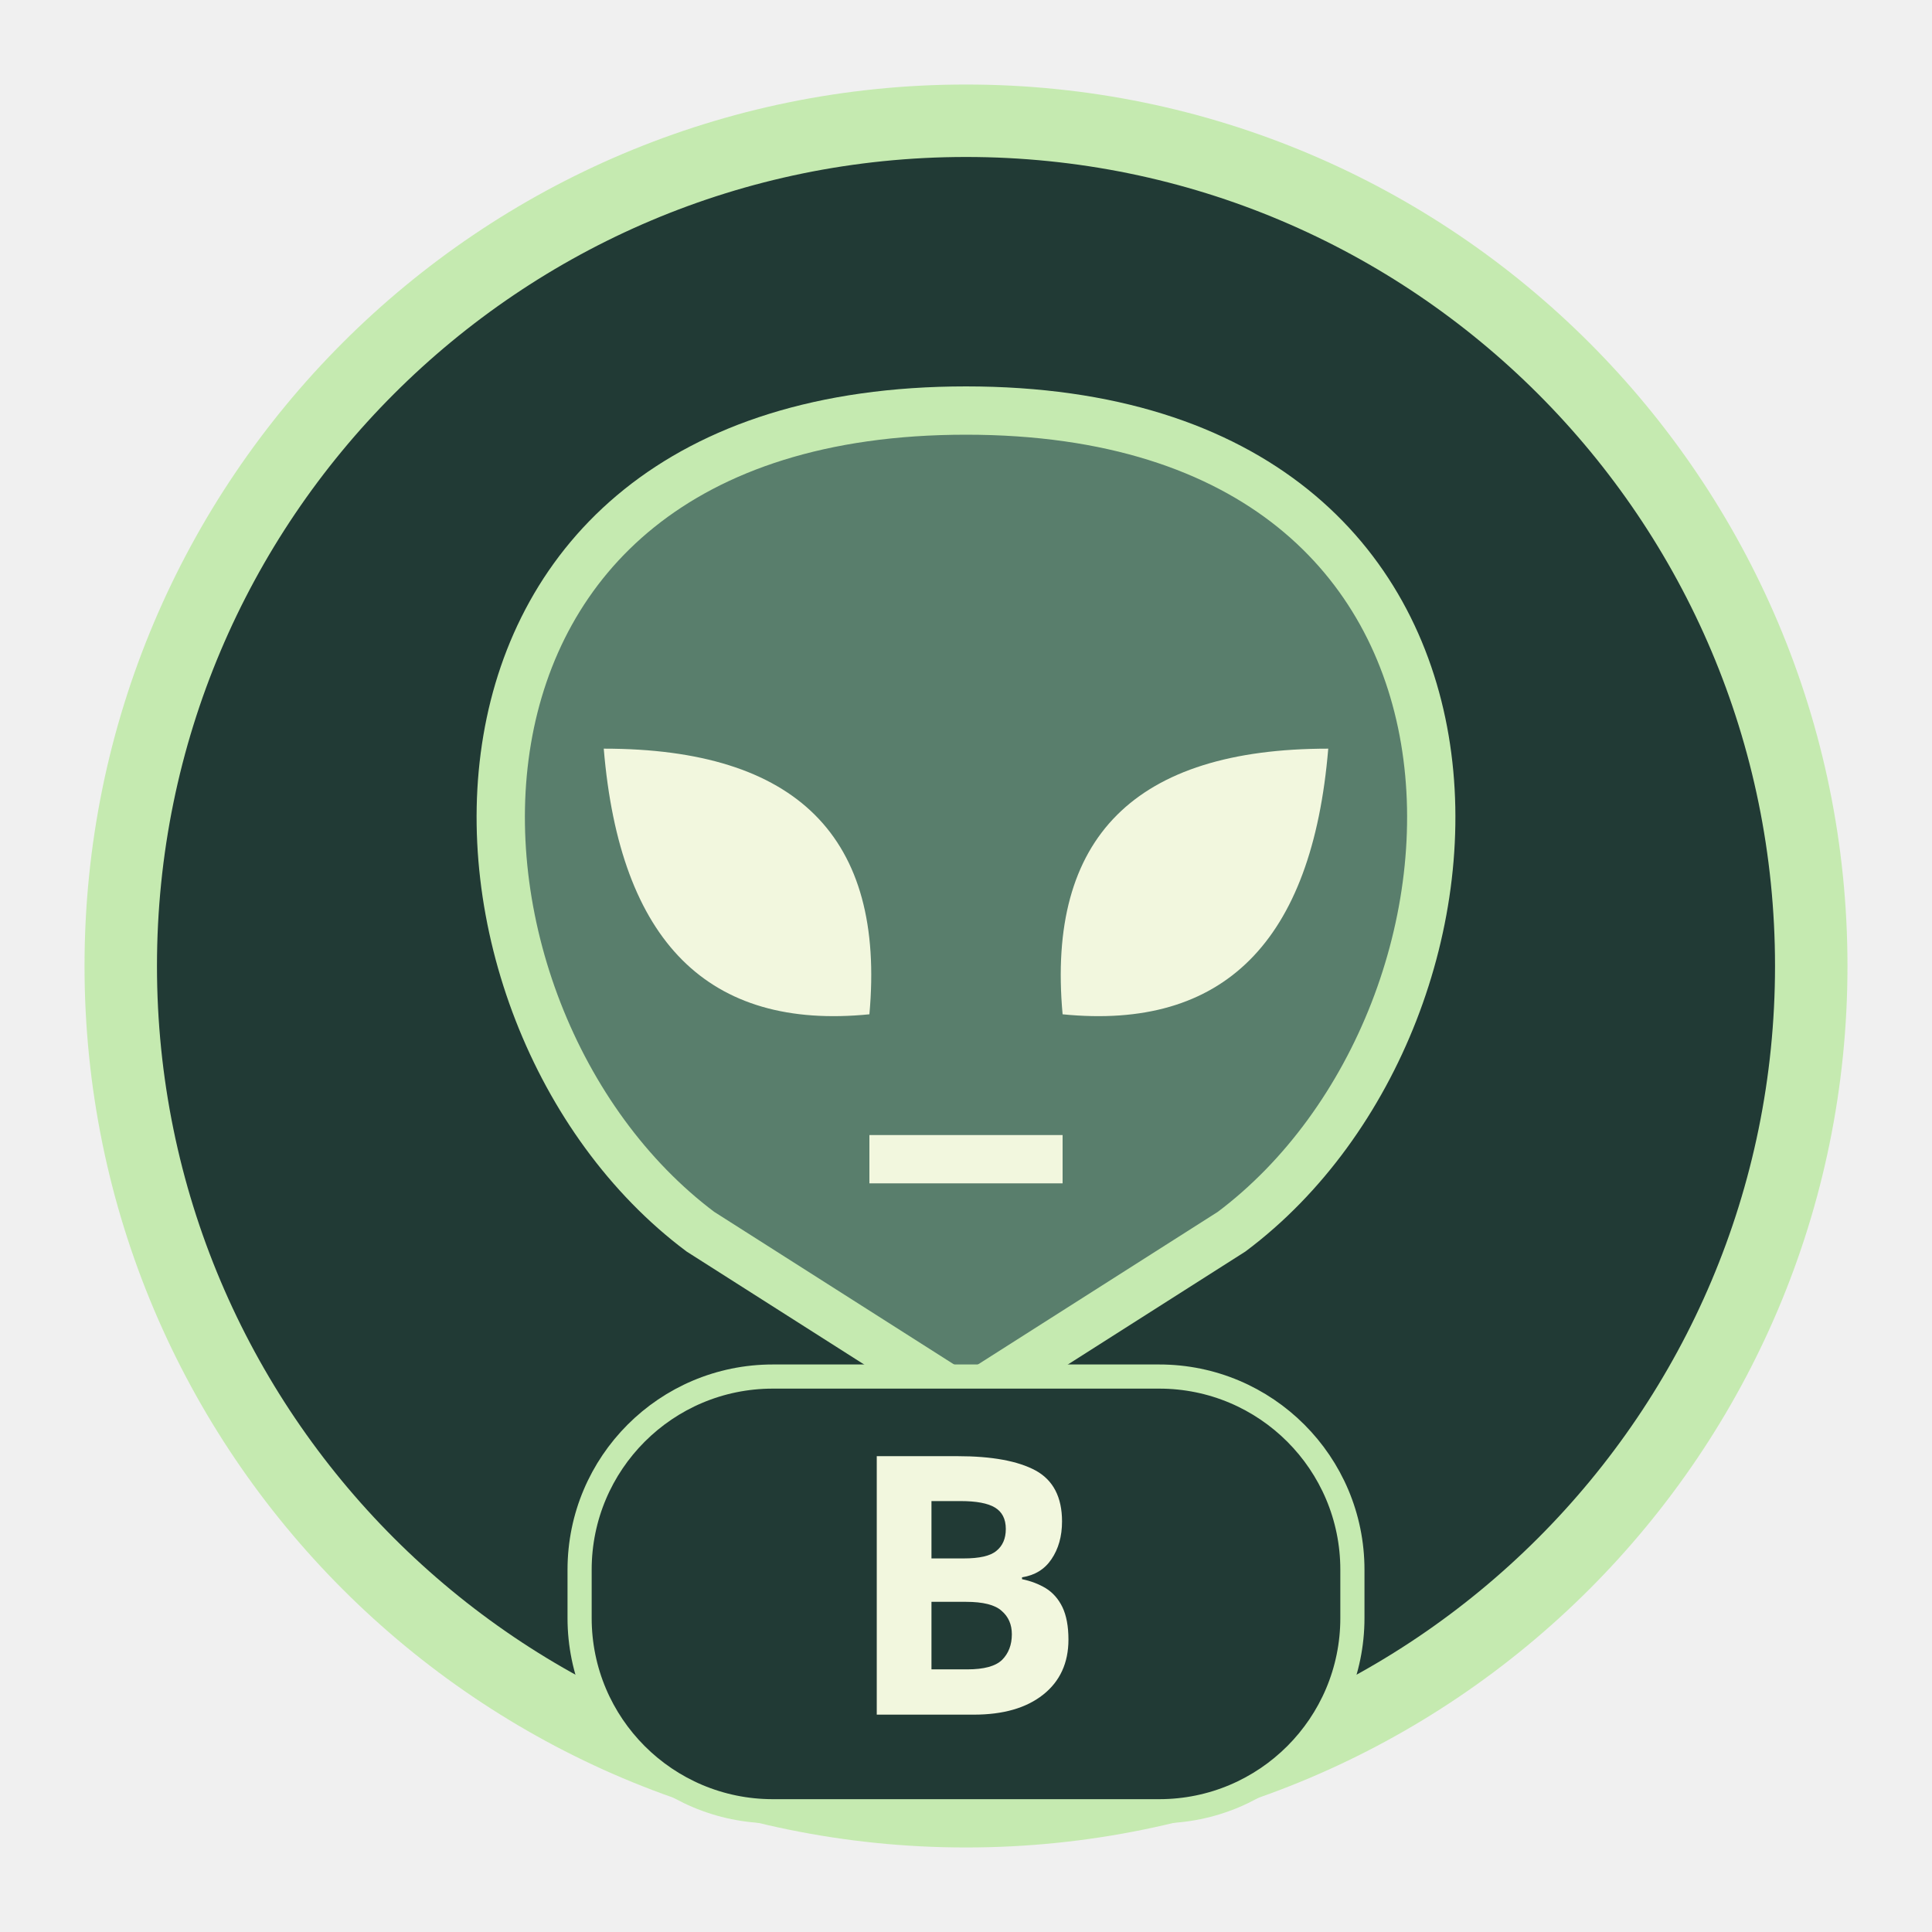
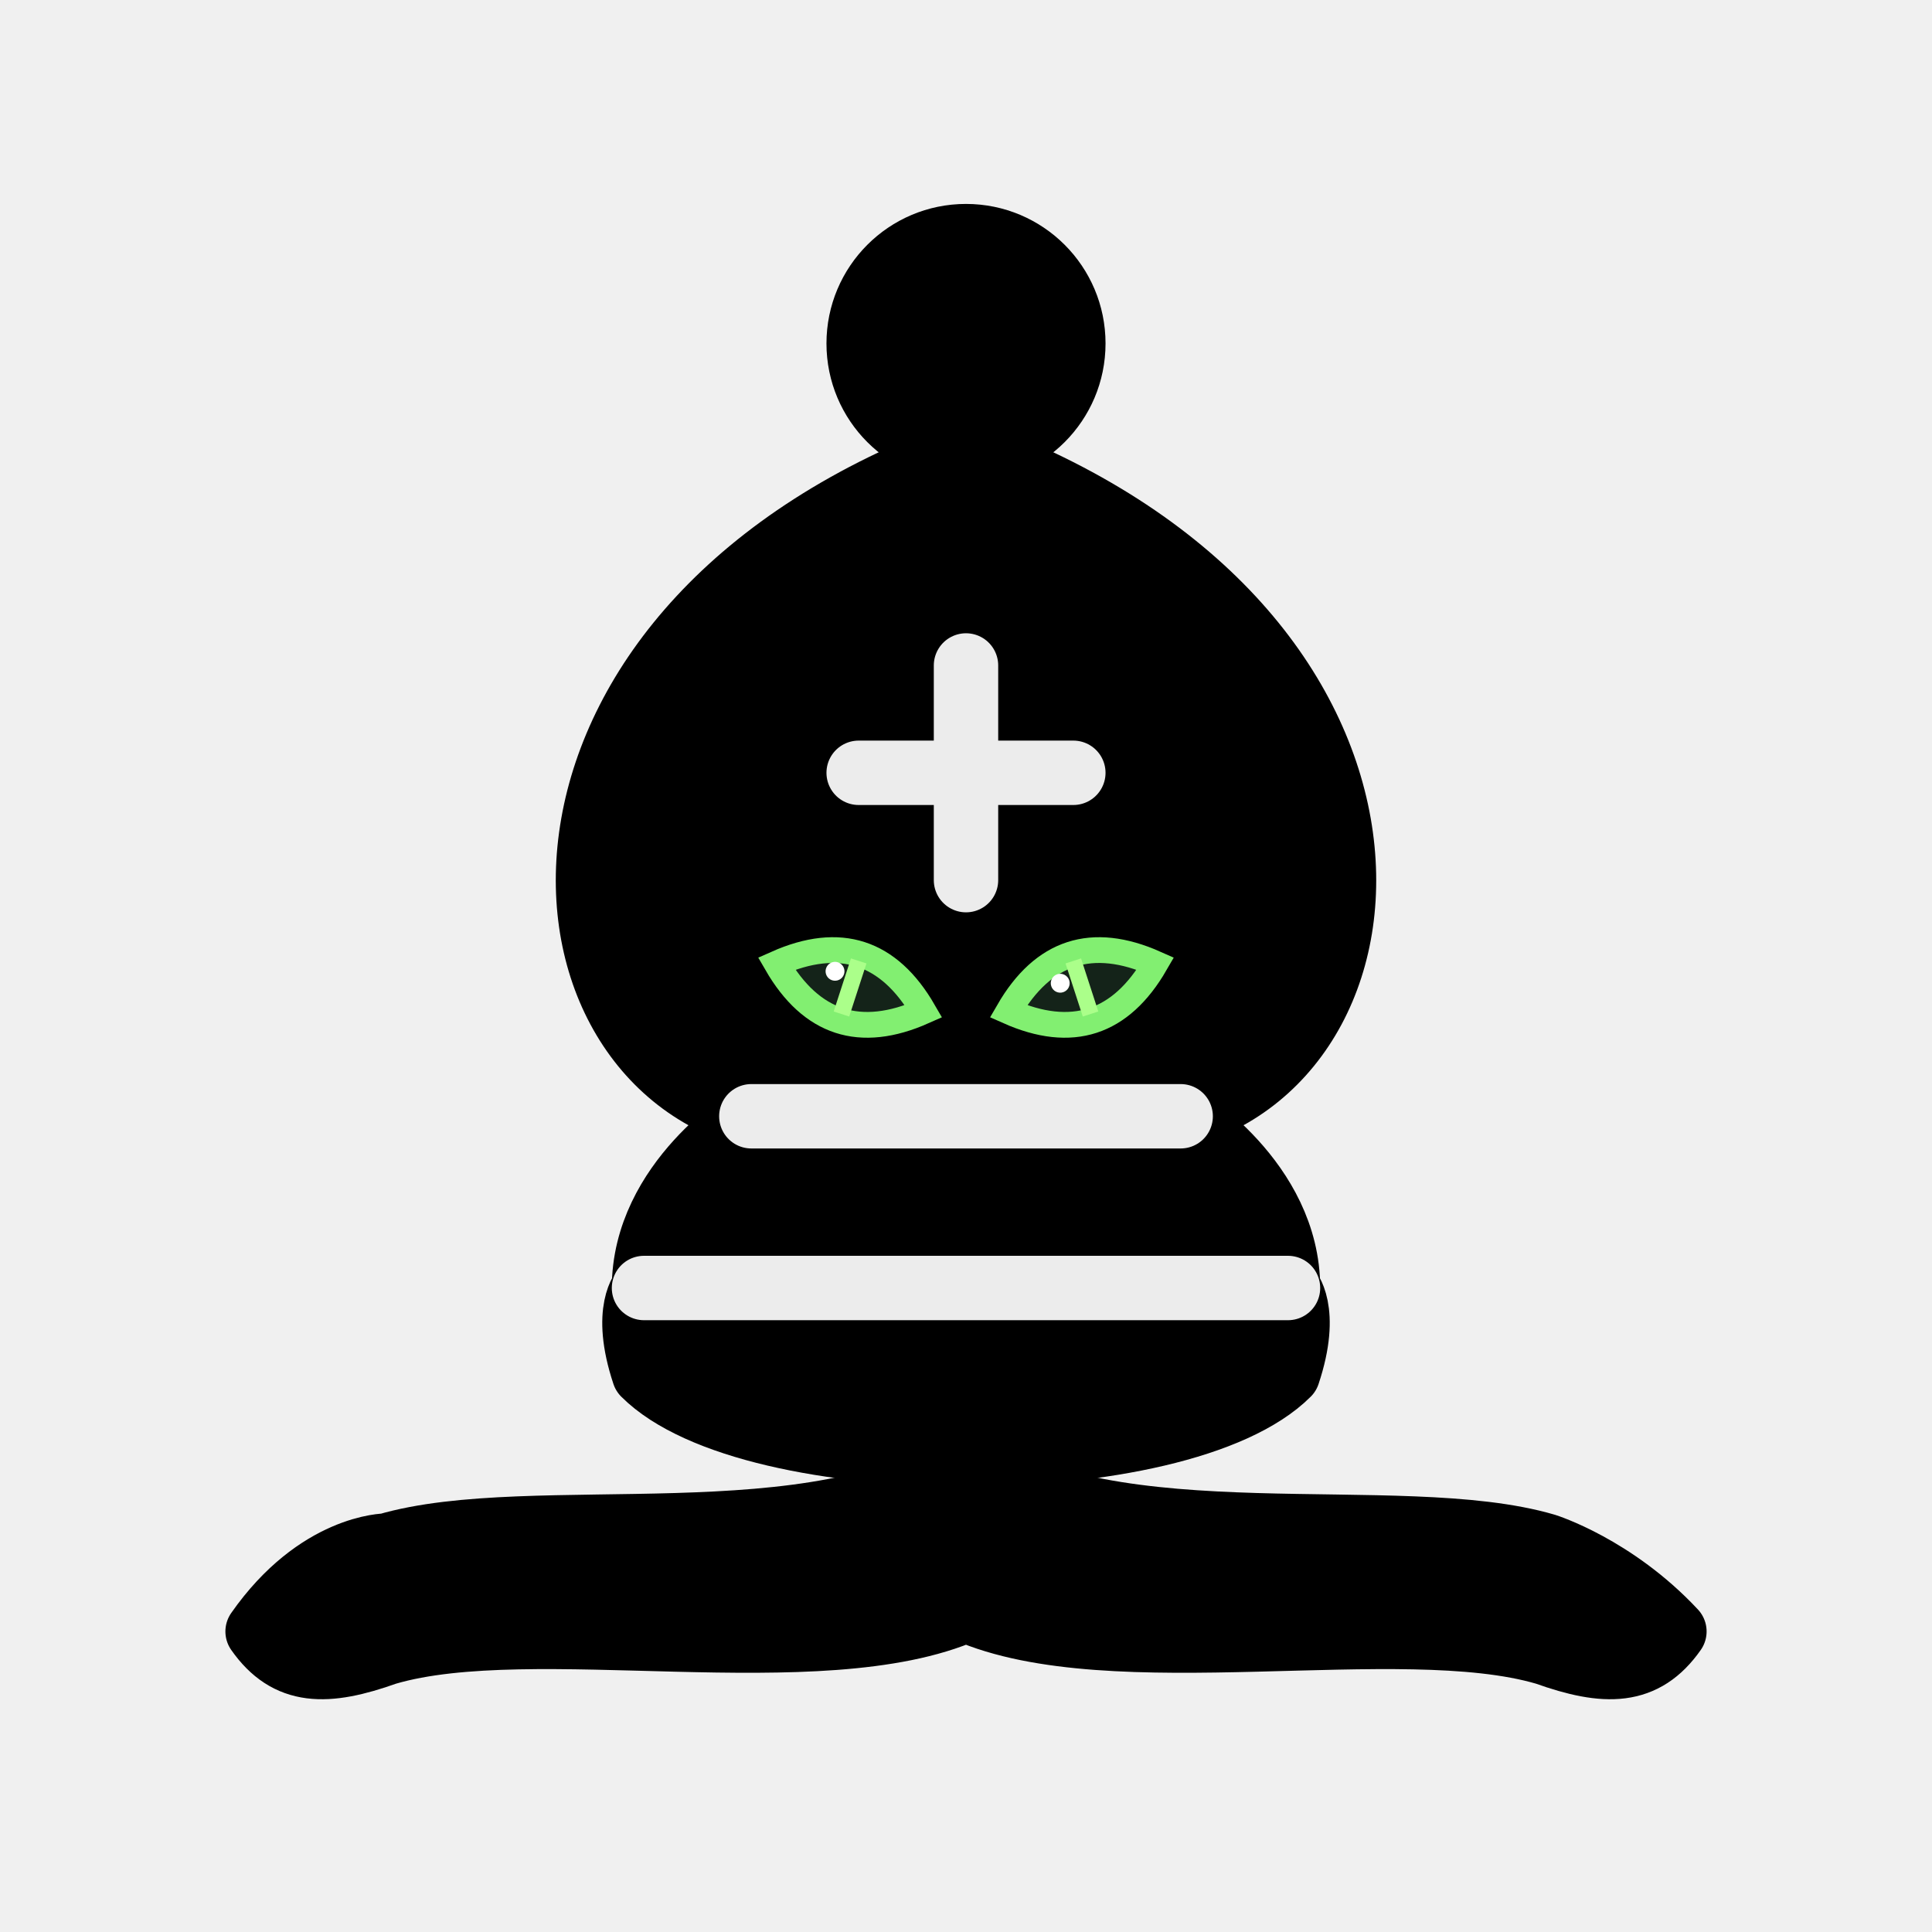
- <svg xmlns="http://www.w3.org/2000/svg" viewBox="0 0 80 80">
-   <circle cx="40" cy="40" r="35" fill="#213a35" stroke="#c5eab0" stroke-width="3" />
-   <path d="M40 17C16 17 17 42 29 51L40 58 51 51C63 42 64 17 40 17Z" fill="#597e6c" stroke="#c5eab0" stroke-width="2" />
-   <path d="M25 31Q37 31 36 42Q26 43 25 31M55 31Q43 31 44 42Q54 43 55 31" fill="#f2f7de" />
-   <path d="M36 48H44" stroke="#f2f7de" stroke-width="2" />
-   <rect x="24" y="57" width="32" height="18" rx="8" fill="#213a35" stroke="#c5eab0" />
-   <text x="40" y="71" text-anchor="middle" font-family="sans-serif" font-size="15" font-weight="bold" fill="#f2f7de">B</text>
+ <svg xmlns="http://www.w3.org/2000/svg" style="color-scheme:light only" width="45" height="45" viewBox="0 0 45 45">
+   <g fill="none" fill-rule="evenodd" stroke="#000" stroke-linecap="round" stroke-linejoin="round" stroke-width="1.5">
+     <g fill="#000" stroke-linecap="butt">
+       <path d="M9 36c3.4-1 10.1.4 13.5-2 3.4 2.4 10.1 1 13.5 2 0 0 1.6.5 3 2-.7 1-1.6 1-3 .5-3.4-1-10.1.5-13.5-1-3.4 1.5-10.1 0-13.5 1-1.4.5-2.3.5-3-.5 1.4-2 3-2 3-2z" />
+       <path d="M15 32c2.5 2.5 12.5 2.5 15 0 .5-1.5 0-2 0-2 0-2.5-2.5-4-2.5-4 5.5-1.5 6-11.5-5-15.5-11 4-10.5 14-5 15.5 0 0-2.5 1.5-2.5 4 0 0-.5.5 0 2z" />
+       <path d="M25 8a2.5 2.5 0 1 1-5 0 2.5 2.5 0 1 1 5 0z" />
+     </g>
+     <path stroke="#ececec" stroke-linejoin="miter" d="M17.5 26h10M15 30h15m-7.5-14.5v5M20 18h5" />
+   </g>
+   <g class="alien-eyes" aria-label="Alien eyes">
+     <g transform="translate(19.8 23) rotate(18)">
+       <path d="M-1.8 0 Q0 -1.62 1.8 0 Q0 1.62 -1.8 0Z" fill="#142319" stroke="#82ef71" stroke-width=".6" />
+       <path d="M0 -.65v1.3" stroke="#abff8a" stroke-width=".38" />
+       <circle cx="-.45" cy="-.25" r=".22" fill="#fff" />
+     </g>
+     <g transform="translate(25.2 23) rotate(-18)">
+       <path d="M-1.8 0 Q0 -1.62 1.8 0 Q0 1.62 -1.8 0Z" fill="#142319" stroke="#82ef71" stroke-width=".6" />
+       <path d="M0 -.65v1.3" stroke="#abff8a" stroke-width=".38" />
+       <circle cx="-.45" cy="-.25" r=".22" fill="#fff" />
+     </g>
+   </g>
</svg>
